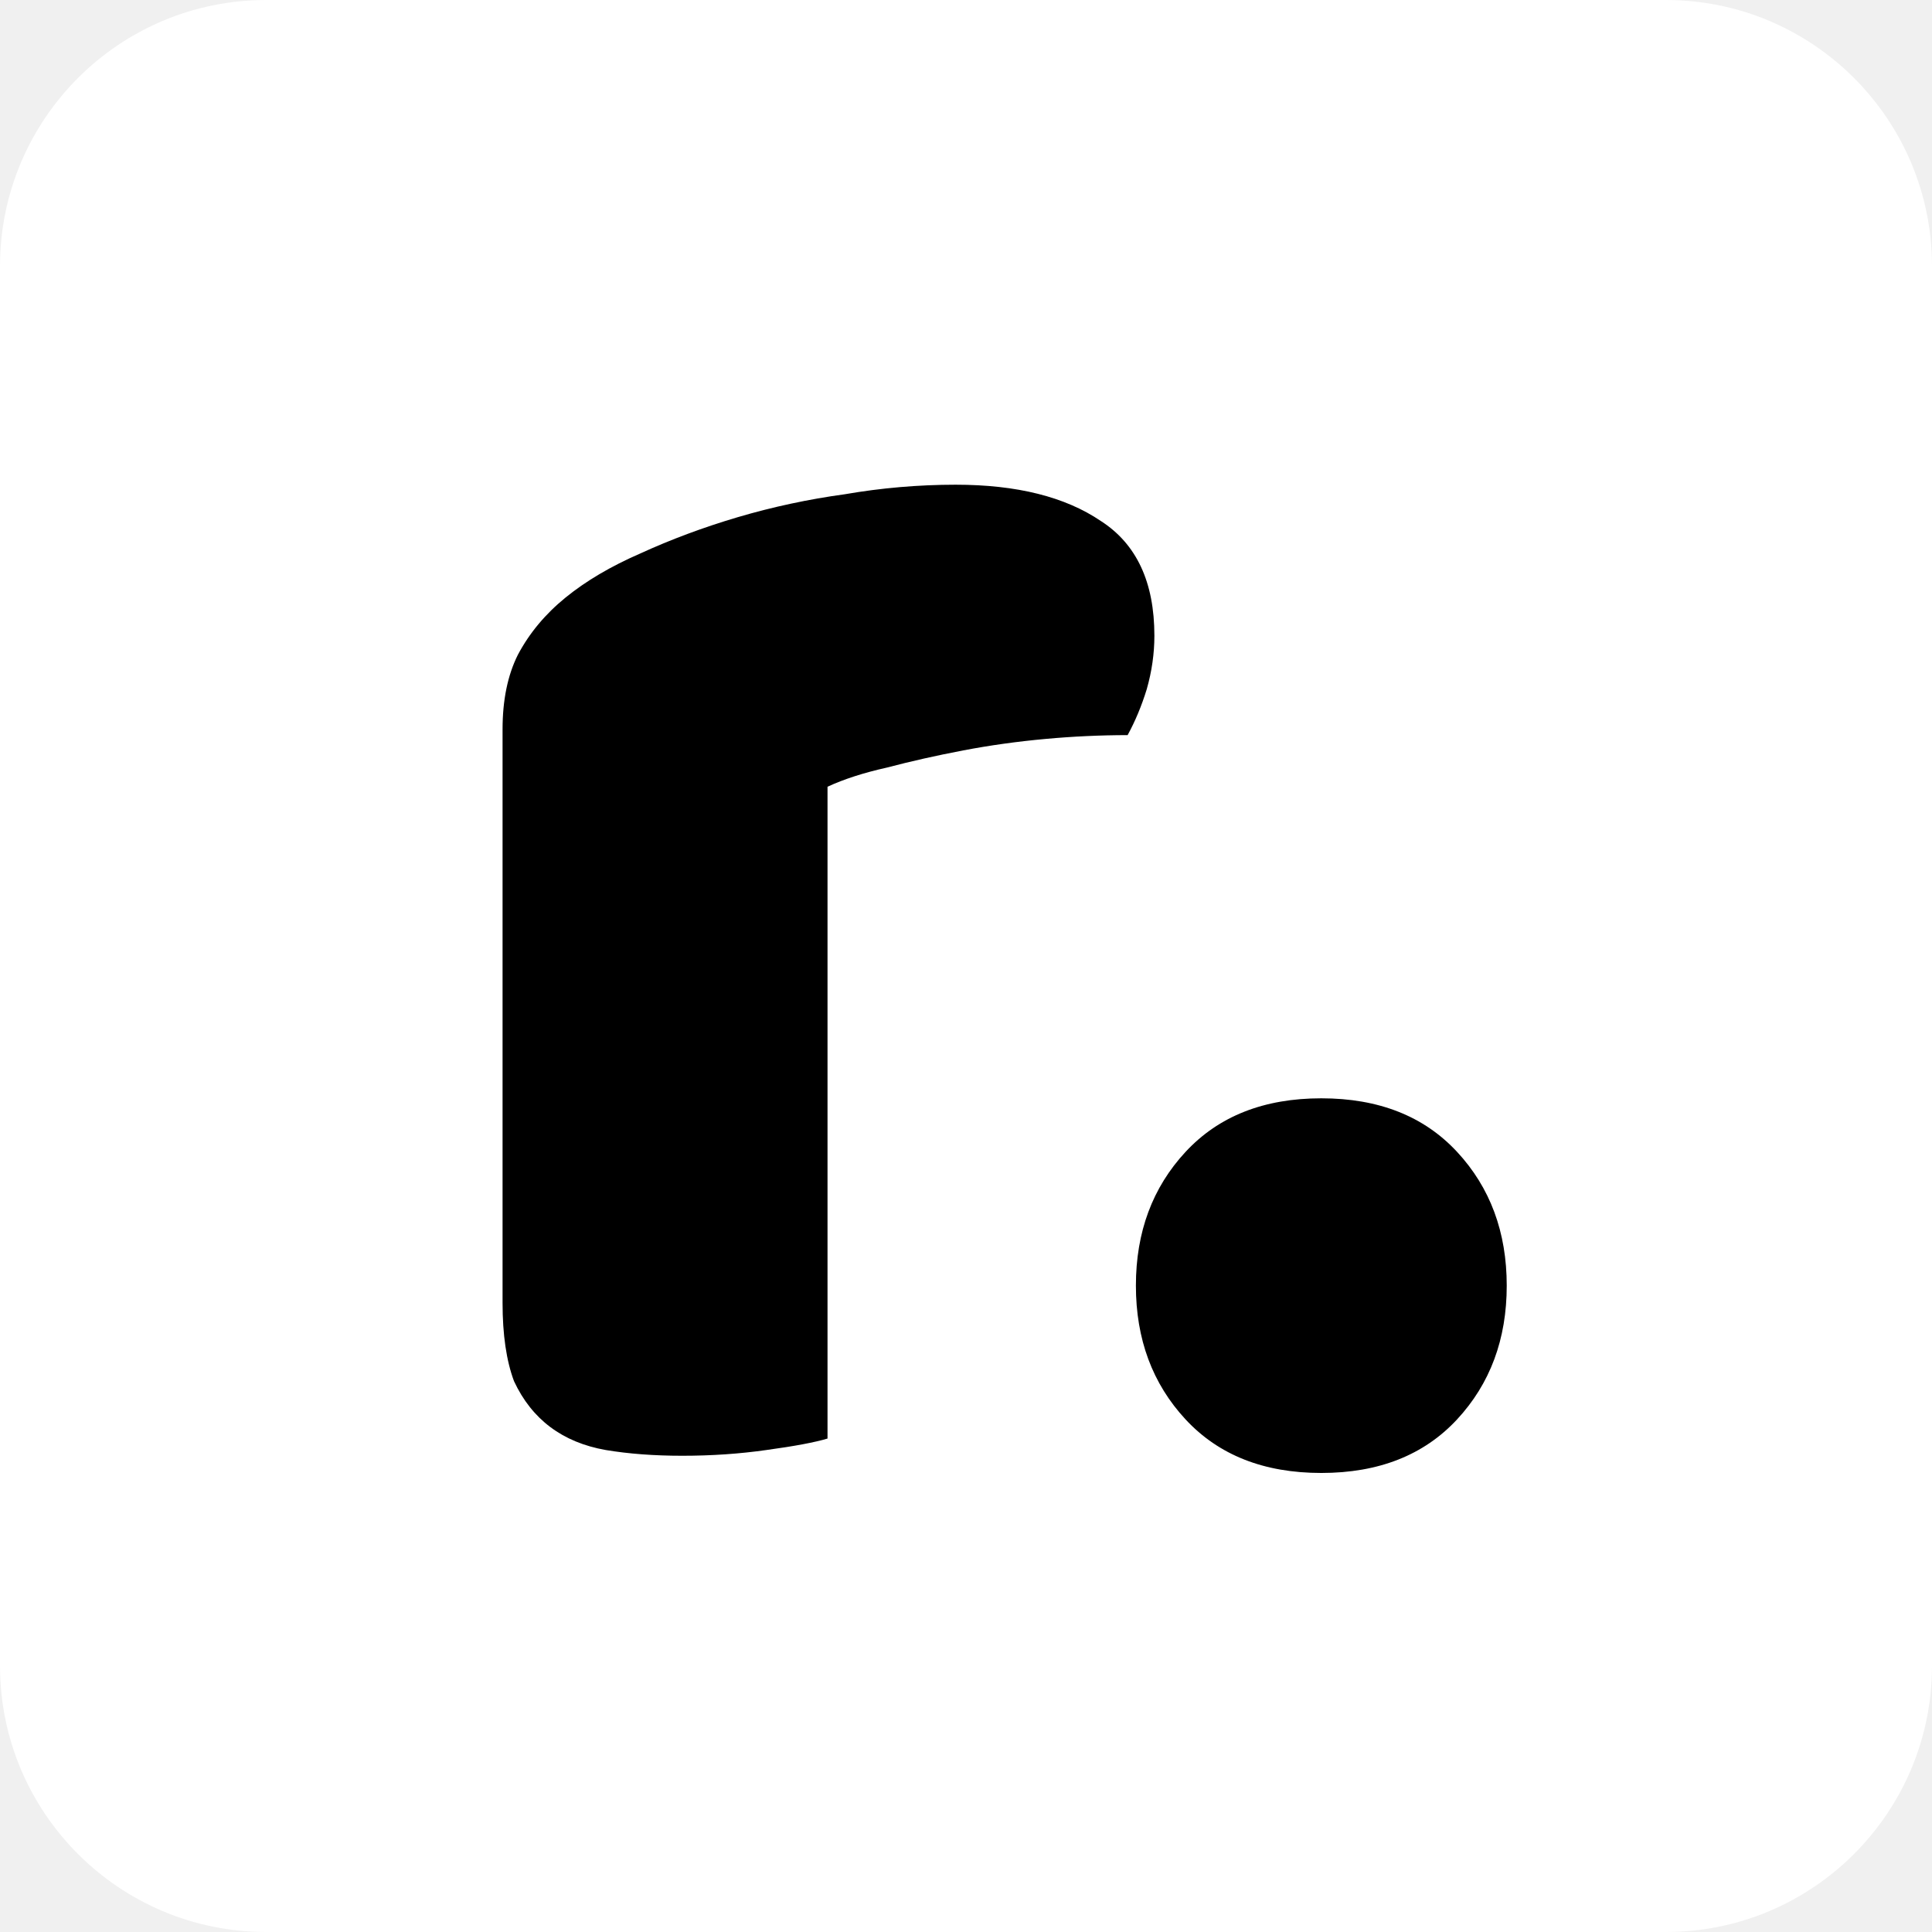
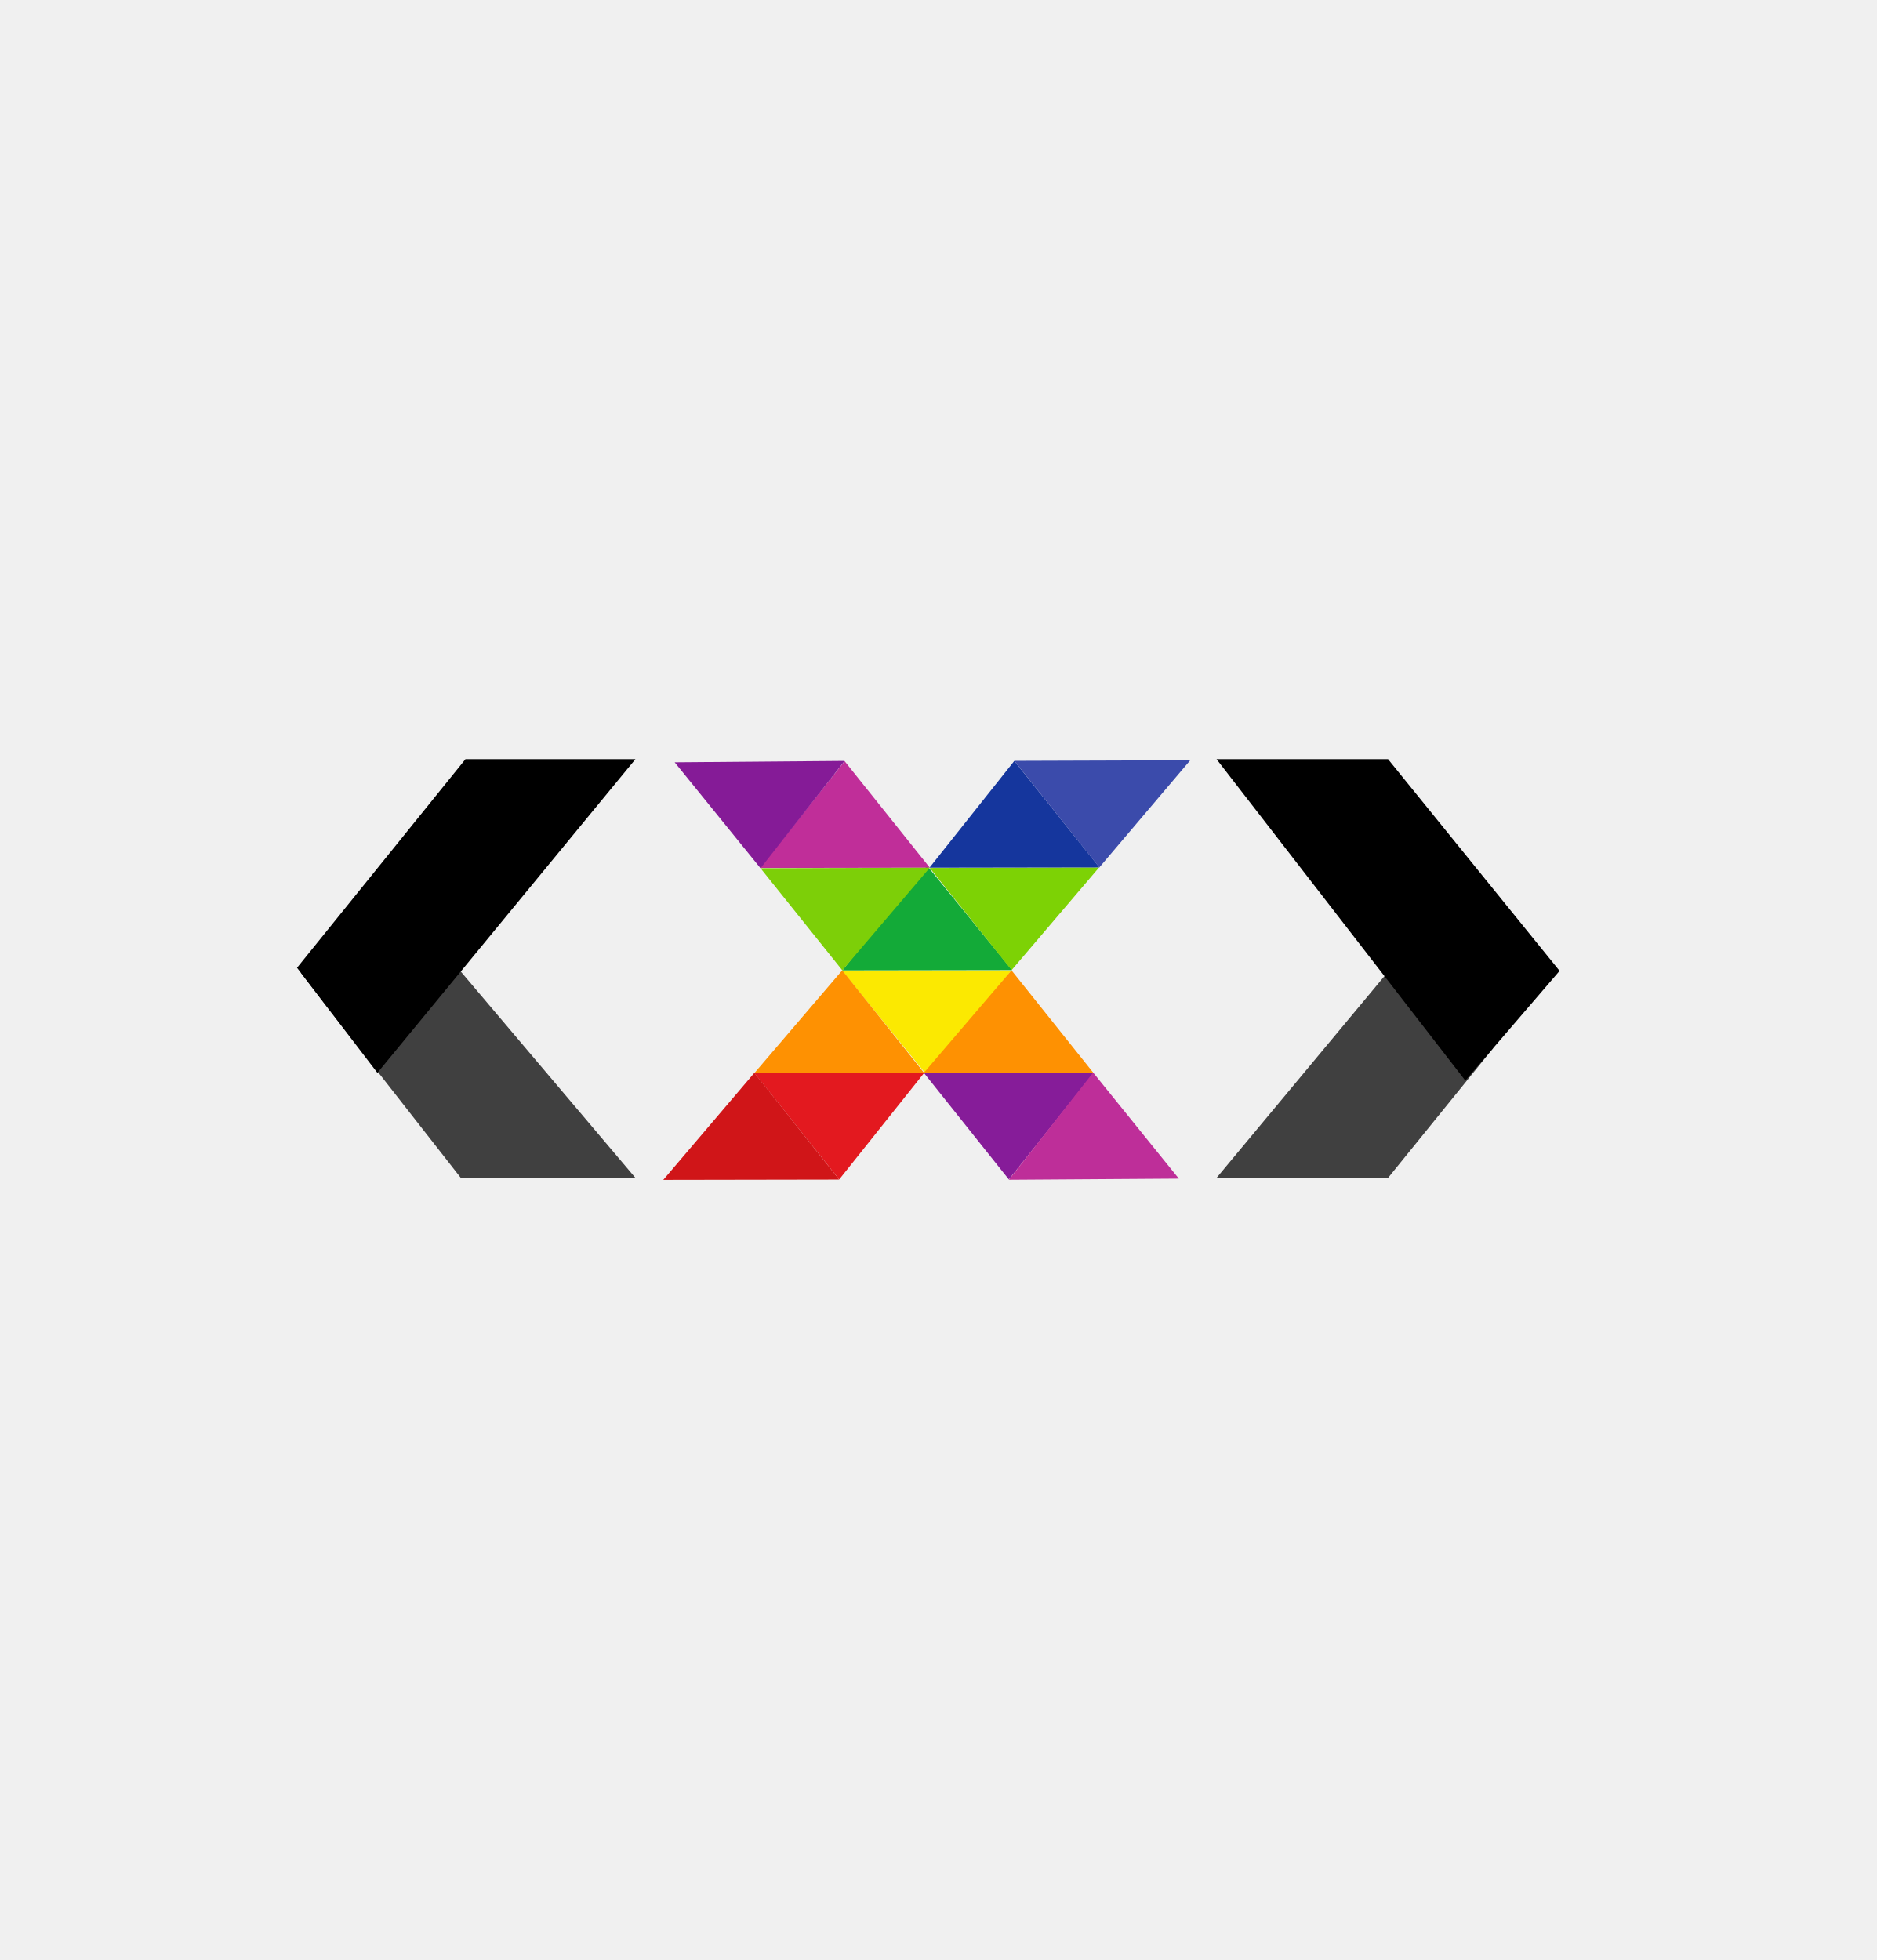
- <svg xmlns="http://www.w3.org/2000/svg" width="30" height="30" viewBox="0 0 283 283" fill="#000">
-   <path fill="#fff" d="M0 39C0 17.46 17.46 0 39 0h205c21.539 0 39 17.46 39 39v205c0 21.539-17.461 39-39 39H39c-21.54 0-39-17.461-39-39V39Z" />
-   <path d="M121.215 210.72c-1.867.56-4.854 1.12-8.96 1.68-3.92.56-8.027.84-12.32.84-4.107 0-7.84-.28-11.2-.84-3.174-.56-5.88-1.68-8.12-3.36s-4.014-3.92-5.32-6.72c-1.12-2.987-1.68-6.813-1.68-11.48v-84c0-4.293.746-7.933 2.24-10.92 1.68-3.173 4.013-5.973 7-8.4s6.626-4.573 10.92-6.44c4.48-2.053 9.24-3.827 14.28-5.32a106.176 106.176 0 0 1 15.68-3.36 95.412 95.412 0 0 1 16.24-1.4c8.96 0 16.053 1.773 21.28 5.32 5.226 3.36 7.84 8.96 7.84 16.8 0 2.613-.374 5.227-1.12 7.84-.747 2.427-1.68 4.667-2.8 6.72a133.1 133.1 0 0 0-12.04.56c-4.107.373-8.12.933-12.04 1.68s-7.654 1.587-11.2 2.52c-3.36.747-6.254 1.68-8.68 2.8v95.48zm45.172-22.4c0-7.84 2.426-14.373 7.28-19.6s11.48-7.84 19.88-7.84 15.026 2.613 19.88 7.84 7.28 11.76 7.28 19.6-2.427 14.373-7.28 19.6-11.48 7.84-19.88 7.84-15.027-2.613-19.88-7.84-7.28-11.76-7.28-19.6z" />
+ <svg xmlns="http://www.w3.org/2000/svg" id="KGX" viewBox="0 0 1080 1080" width="90" height="94">
+   <defs>
+     <style>
+             .cls-1{fill:#fbe901;}.cls-2{fill:#861c99;}.cls-3{fill:#be2e99;}.cls-4{fill:#fe9102;}.cls-5{fill:#e3191f;}.cls-6{fill:#d01518;}.cls-7{fill:#13aa38;}.cls-8{fill:#c02e99;}.cls-9{fill:#851b97;}.cls-10{fill:#7dcf08;}.cls-11{fill:#7dd205;}.cls-12{fill:#15369d;}.cls-13{fill:#3b4bab;}.cls-14{fill:#404040;}</style>
+   </defs>
+   <polygon class="cls-1" points="582.1 534.44 484.42 534.44 533.26 594.62 582.1 534.44" />
+   <polygon class="cls-2" points="629.49 593.43 531.66 593.43 580.58 654.79 629.49 593.43" />
+   <polygon class="cls-3" points="580.58 654.96 678.4 654.31 629.09 593.27 580.58 654.96" />
+   <polygon class="cls-4" points="629.09 593.27 582.1 534.44 531.66 593.43 629.09 593.27" />
+   <polygon class="cls-4" points="531.66 593.27 484.68 534.44 434.24 593.43 531.66 593.27" />
+   <polygon class="cls-5" points="531.87 593.43 434.04 593.43 482.95 654.79 531.87 593.43" />
+   <polygon class="cls-6" points="482.95 654.85 434.12 593.43 381.7 655.02 482.95 654.85" />
+   <polygon class="cls-7" points="484.75 534.44 582.43 534.29 533.5 474.19 484.75 534.44" />
+   <polygon class="cls-8" points="437.27 475.52 535.09 475.37 486.08 414.08 437.27 475.52" />
+   <polygon class="cls-9" points="486.08 413.92 388.26 414.72 437.67 475.68 486.08 413.92" />
+   <polygon class="cls-10" points="437.67 475.68 484.75 534.44 535.09 475.37 437.67 475.68" />
+   <polygon class="cls-11" points="535.09 475.53 582.17 534.29 632.51 475.22 535.09 475.53" />
+   <polygon class="cls-12" points="534.89 475.37 632.72 475.22 583.71 413.93 534.89 475.37" />
+   <polygon class="cls-13" points="583.71 413.88 632.64 475.22 684.96 413.55 583.71 413.88" />
+   <polygon class="cls-14" points="259.87 528.86 365.69 653.9 265.2 653.9 186.94 553.89 173.1 535.8 259.87 528.86" />
+   <polygon class="cls-14" points="804.13 528.86 700.08 653.9 798.79 653.9 859.29 579.22 811.24 528.86 804.13 528.86" />
+   <polygon points="267.87 412.9 365.69 412.9 217.18 593.43 170.93 532.96 267.87 412.9" />
+   <polygon points="700.08 412.9 798.79 412.9 897.51 534.74 843.26 597.88 700.08 412.9" />
</svg>
